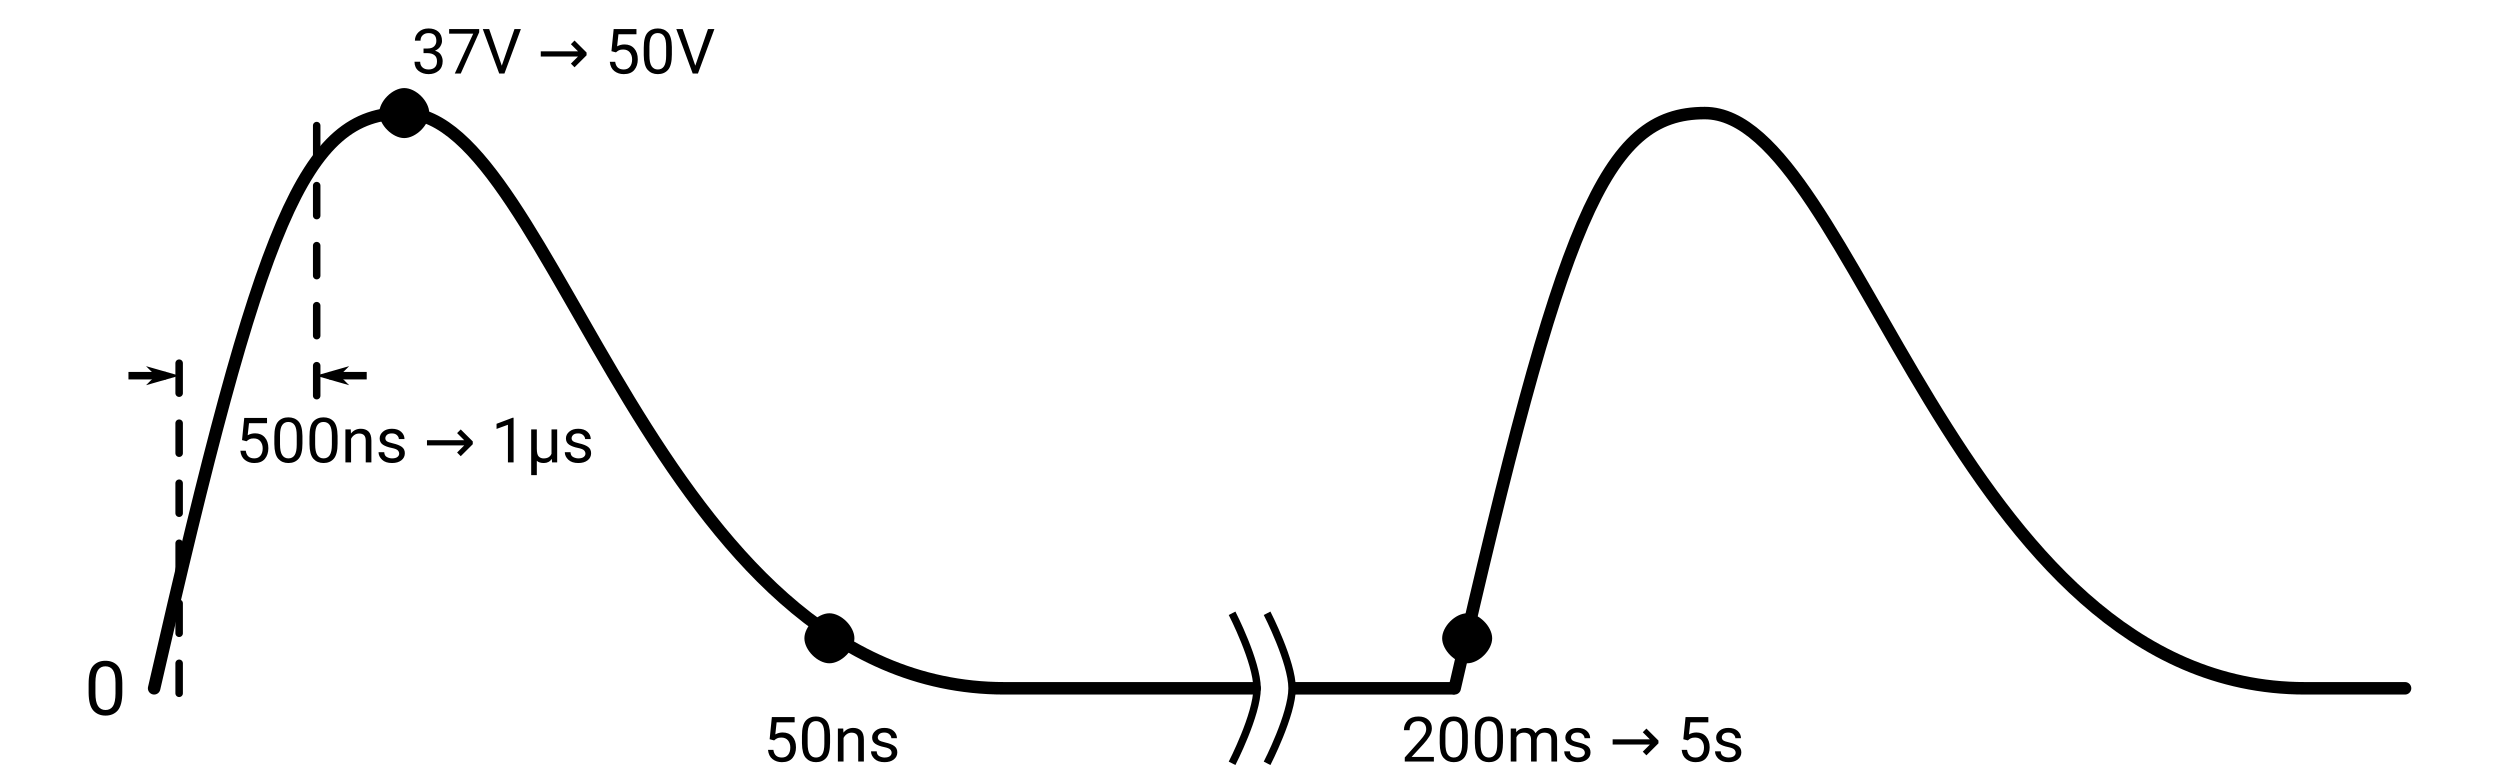
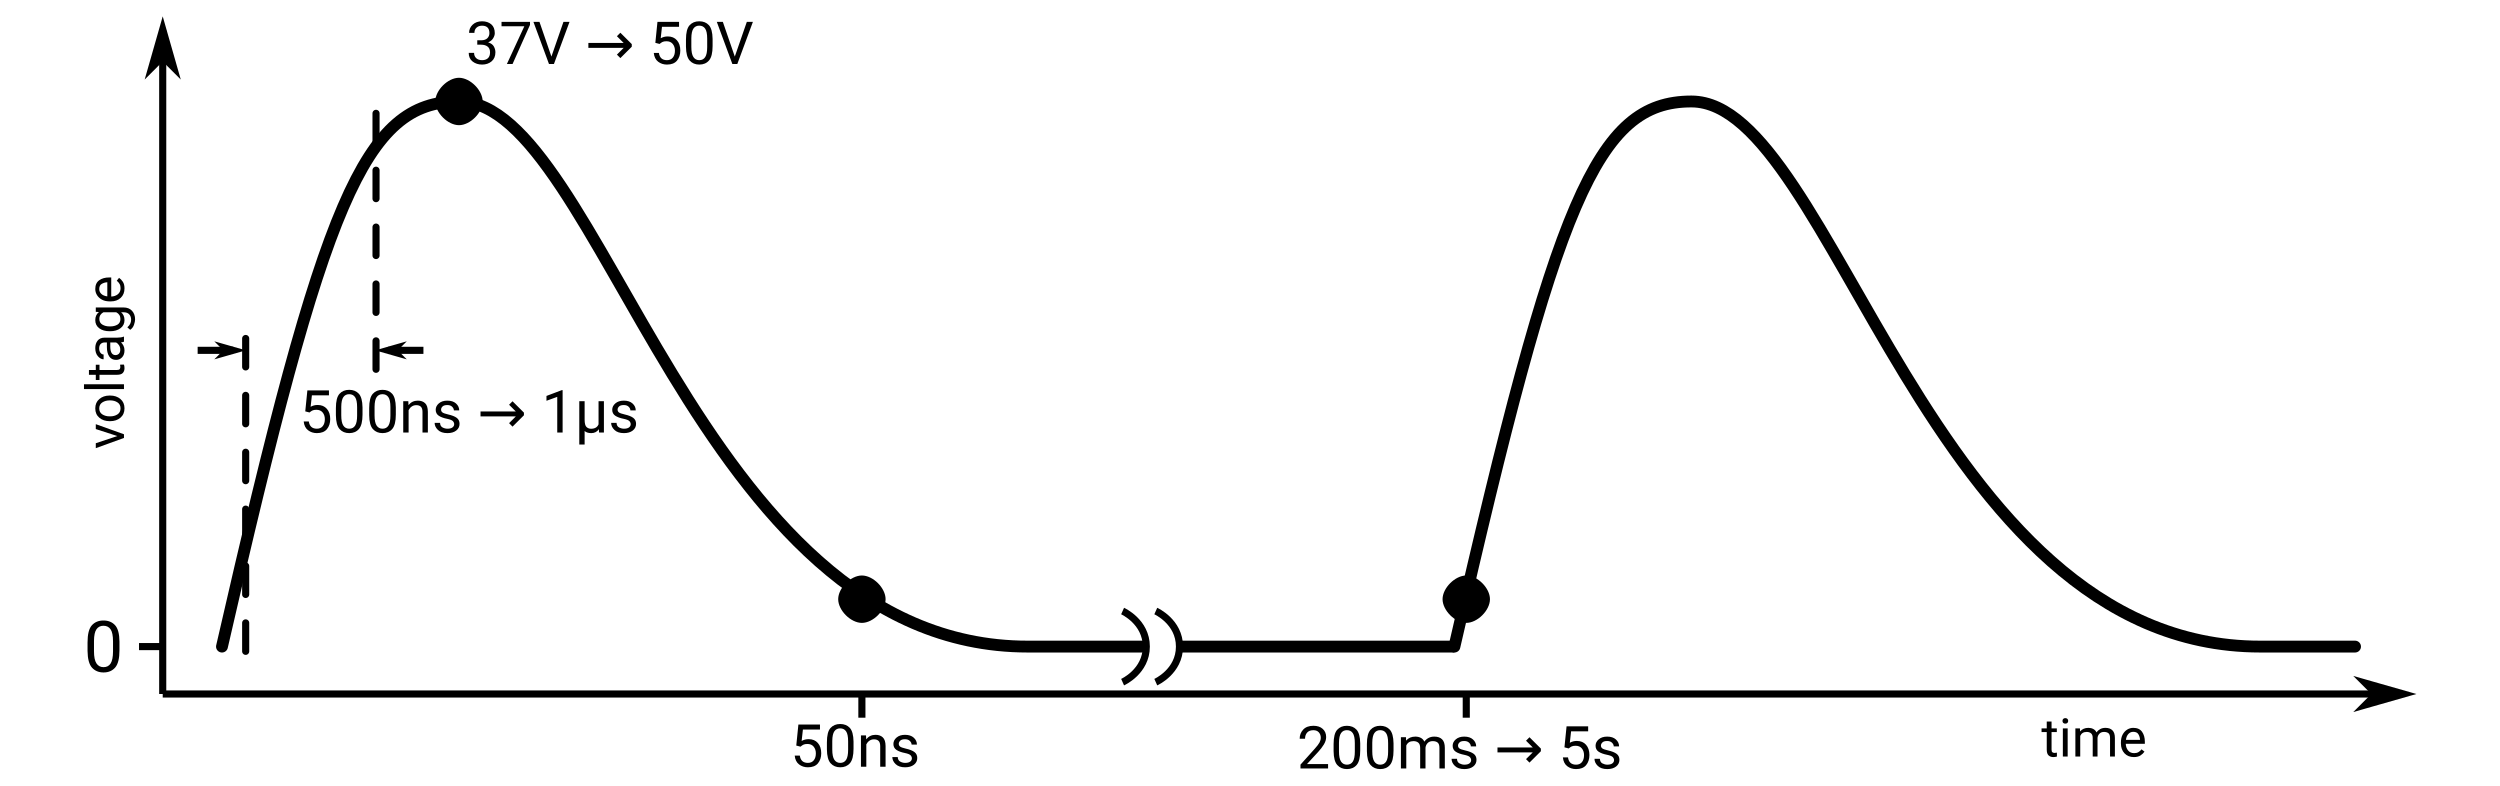
- <svg xmlns="http://www.w3.org/2000/svg" width="282.108mm" height="88.331mm" viewBox="0 0 999.596 312.984" id="svg2" version="1.1">
+ <svg xmlns="http://www.w3.org/2000/svg" width="297.693mm" height="93.578mm" viewBox="0 0 1054.819 331.576" id="svg2" version="1.1">
  <defs id="defs4">
+     <marker style="overflow:visible" id="marker4414" refX="0" refY="0" orient="auto">
+       <path transform="matrix(0.4,0,0,0.4,4,0)" style="fill:#000000;fill-opacity:1;fill-rule:evenodd;stroke:#000000;stroke-width:1pt;stroke-opacity:1" d="M 0,0 5,-5 -12.5,0 5,5 0,0 Z" id="path4416" />
+     </marker>
    <marker orient="auto" refY="0" refX="0" id="Arrow2Mstart" style="overflow:visible">
      <path id="path4295" style="fill-rule:evenodd;stroke-width:0.625;stroke-linejoin:round" d="M 8.719,4.034 -2.207,0.016 8.719,-4.002 c -1.745,2.372 -1.735,5.617 -6e-7,8.035 z" transform="scale(0.6,0.6)" />
    </marker>
    <marker orient="auto" refY="0" refX="0" id="marker4650" style="overflow:visible">
      <path id="path4652" style="fill:#000000;fill-opacity:1;fill-rule:evenodd;stroke:#000000;stroke-width:0.625;stroke-linejoin:round;stroke-opacity:1" d="M 8.719,4.034 -2.207,0.016 8.719,-4.002 c -1.745,2.372 -1.735,5.617 -6e-7,8.035 z" transform="scale(0.6,0.6)" />
    </marker>
    <marker orient="auto" refY="0" refX="0" id="marker4617" style="overflow:visible">
      <path id="path4234" d="M 0,0 5,-5 -12.5,0 5,5 0,0 Z" style="fill:#000000;fill-opacity:1;fill-rule:evenodd;stroke:#000000;stroke-width:1pt;stroke-opacity:1" transform="matrix(0.4,0,0,0.4,4,0)" />
    </marker>
    <marker orient="auto" refY="0" refX="0" id="marker4566" style="overflow:visible">
      <path id="path4240" d="M 0,0 5,-5 -12.5,0 5,5 0,0 Z" style="fill:#000000;fill-opacity:1;fill-rule:evenodd;stroke:#000000;stroke-width:1pt;stroke-opacity:1" transform="matrix(0.2,0,0,0.2,1.2,0)" />
    </marker>
    <marker orient="auto" refY="0" refX="0" id="Arrow2Sstart" style="overflow:visible">
      <path id="path4258" style="fill:#000000;fill-opacity:1;fill-rule:evenodd;stroke:#000000;stroke-width:0.625;stroke-linejoin:round;stroke-opacity:1" d="M 8.719,4.034 -2.207,0.016 8.719,-4.002 c -1.745,2.372 -1.735,5.617 -6e-7,8.035 z" transform="matrix(0.3,0,0,0.3,-0.69,0)" />
    </marker>
    <marker orient="auto" refY="0" refX="0" id="Arrow1Sstart" style="overflow:visible">
      <path id="path4153" d="M 0,0 5,-5 -12.5,0 5,5 0,0 Z" style="fill-rule:evenodd;stroke:#000000;stroke-width:1pt" transform="matrix(0.2,0,0,0.2,1.2,0)" />
    </marker>
    <marker orient="auto" refY="0" refX="0" id="Arrow1Mstart" style="overflow:visible">
      <path id="path3769" d="M 0,0 5,-5 -12.5,0 5,5 0,0 Z" style="fill-rule:evenodd;stroke:#000000;stroke-width:1pt" transform="matrix(0.4,0,0,0.4,4,0)" />
    </marker>
    <marker orient="auto" refY="0" refX="0" id="Arrow1Mend" style="overflow:visible">
      <path id="path3772" d="M 0,0 5,-5 -12.5,0 5,5 0,0 Z" style="fill-rule:evenodd;stroke:#000000;stroke-width:1pt" transform="matrix(-0.4,0,0,-0.4,-4,0)" />
    </marker>
  </defs>
-   <g id="layer1" transform="translate(221.6274,-37.15072)">
-     <path id="path4784" d="M -160,312.362 C -117,124.362 -100,82.362 -60,82.362 3.2221976e-6,82.362 40,312.362 180,312.362 l 100,0" style="fill:none;stroke:#000000;stroke-width:5;stroke-linecap:round;stroke-linejoin:round;stroke-miterlimit:4;stroke-dasharray:none;stroke-opacity:1" />
-     <text id="text4816" y="322.978" x="-187.879" style="font-style:normal;font-variant:normal;font-weight:normal;font-stretch:normal;font-size:30px;line-height:125%;font-family:Roboto;-inkscape-font-specification:Roboto;letter-spacing:0px;word-spacing:0px;fill:#000000;fill-opacity:1;stroke:none" xml:space="preserve">
-       <tspan y="322.978" x="-187.879" id="tspan4818">0</tspan>
+   <g id="layer1" transform="translate(253.656,-39.5456)">
+     <path id="path4784" d="M -160,312.362 C -117,124.362 -100,82.362 -60,82.362 3.2221976e-6,82.362 40,312.362 180,312.362 l 48,0" style="fill:none;stroke:#000000;stroke-width:5;stroke-linecap:round;stroke-linejoin:round;stroke-miterlimit:4;stroke-dasharray:none;stroke-opacity:1" />
+     <text id="text4816" y="322.978" x="-218.408" style="font-style:normal;font-variant:normal;font-weight:normal;font-stretch:normal;font-size:30px;line-height:125%;font-family:Roboto;-inkscape-font-specification:Roboto;letter-spacing:0px;word-spacing:0px;fill:#000000;fill-opacity:1;stroke:none" xml:space="preserve">
+       <tspan y="322.978" x="-218.408" id="tspan4818">0</tspan>
    </text>
    <text xml:space="preserve" style="font-style:normal;font-variant:normal;font-weight:normal;font-stretch:normal;font-size:25px;line-height:125%;font-family:Roboto;-inkscape-font-specification:Roboto;letter-spacing:0px;word-spacing:0px;fill:#000000;fill-opacity:1;stroke:none" x="-57.051" y="66.541" id="text4876">
      <tspan id="tspan4878" x="-57.051" y="66.541">37V → 50V</tspan>
    </text>
    <text id="text4880" y="222.04" x="-127.389" style="font-style:normal;font-variant:normal;font-weight:normal;font-stretch:normal;font-size:25px;line-height:125%;font-family:Roboto;-inkscape-font-specification:Roboto;letter-spacing:0px;word-spacing:0px;fill:#000000;fill-opacity:1;stroke:none" xml:space="preserve">
      <tspan y="222.04" x="-127.389" id="tspan4882">500ns → 1µs</tspan>
    </text>
    <path id="path5082" d="m 110,282.362 c -4.714,0 -10,5.286 -10,10 0,4.714 5.286,10 10,10 4.714,0 10,-5.286 10,-10 0,-4.714 -5.286,-10 -10,-10 z" style="fill:#000000;fill-opacity:1;stroke:none" />
    <path style="fill:none;fill-rule:evenodd;stroke:#000000;stroke-width:3;stroke-linecap:round;stroke-linejoin:miter;stroke-miterlimit:4;stroke-dasharray:12, 12;stroke-dashoffset:0;stroke-opacity:1" d="m -150,314.362 0,-137" id="path4680" />
    <path style="fill:none;fill-rule:evenodd;stroke:#000000;stroke-width:3;stroke-linecap:round;stroke-linejoin:miter;stroke-miterlimit:4;stroke-dasharray:12, 12;stroke-dashoffset:0;stroke-opacity:1" d="m -95,87.362 0,110" id="path4682" />
    <path style="fill:none;fill-rule:evenodd;stroke:#000000;stroke-width:3;stroke-linecap:butt;stroke-linejoin:miter;stroke-miterlimit:4;stroke-dasharray:none;stroke-opacity:1;marker-start:url(#Arrow1Sstart)" d="m -155.265,187.362 -15,0" id="path4686" />
    <path id="path4700" d="m -90,187.362 15,0" style="fill:none;fill-rule:evenodd;stroke:#000000;stroke-width:3;stroke-linecap:butt;stroke-linejoin:miter;stroke-miterlimit:4;stroke-dasharray:none;stroke-opacity:1;marker-start:url(#Arrow1Sstart)" />
    <path id="path4224" d="m -60,72.362 c -4.714,0 -10,5.286 -10,10 0,4.714 5.286,10 10,10 4.714,0 10,-5.286 10,-10 0,-4.714 -5.286,-10 -10,-10 z" style="fill:#000000;fill-opacity:1;stroke:none" />
-     <text xml:space="preserve" style="font-style:normal;font-variant:normal;font-weight:normal;font-stretch:normal;font-size:25px;line-height:125%;font-family:Roboto;-inkscape-font-specification:Roboto;letter-spacing:0px;word-spacing:0px;fill:#000000;fill-opacity:1;stroke:none;stroke-width:1px;stroke-linecap:butt;stroke-linejoin:miter;stroke-opacity:1" x="83.571" y="341.648" id="text4334">
-       <tspan id="tspan4336" x="83.571" y="341.648">50ns</tspan>
+     <text xml:space="preserve" style="font-style:normal;font-variant:normal;font-weight:normal;font-stretch:normal;font-size:25px;line-height:125%;font-family:Roboto;-inkscape-font-specification:Roboto;letter-spacing:0px;word-spacing:0px;fill:#000000;fill-opacity:1;stroke:none;stroke-width:1px;stroke-linecap:butt;stroke-linejoin:miter;stroke-opacity:1" x="79.783" y="363.041" id="text4334">
+       <tspan id="tspan4336" x="79.783" y="363.041">50ns</tspan>
    </text>
-     <path style="fill:none;fill-rule:evenodd;stroke:#000000;stroke-width:3;stroke-linecap:butt;stroke-linejoin:miter;stroke-miterlimit:4;stroke-dasharray:none;stroke-opacity:1" d="m 271,282.362 c 0,0 10,19.459 10,30 0,10.541 -10,30 -10,30" id="path4633" />
-     <path id="path4635" d="m 285,282.362 c 0,0 10,19.459 10,30 0,10.541 -10,30 -10,30" style="fill:none;fill-rule:evenodd;stroke:#000000;stroke-width:3;stroke-linecap:butt;stroke-linejoin:miter;stroke-miterlimit:4;stroke-dasharray:none;stroke-opacity:1" />
+     <path style="fill:none;fill-rule:evenodd;stroke:#000000;stroke-width:3;stroke-linecap:butt;stroke-linejoin:miter;stroke-miterlimit:4;stroke-dasharray:none;stroke-opacity:1" d="m 220,297.362 c 0,0 10,4.459 10,15 0,10.541 -10,15 -10,15" id="path4633" />
+     <path id="path4635" d="m 234,297.362 c 0,0 10,4.459 10,15 0,10.541 -10,15 -10,15" style="fill:none;fill-rule:evenodd;stroke:#000000;stroke-width:3;stroke-linecap:butt;stroke-linejoin:miter;stroke-miterlimit:4;stroke-dasharray:none;stroke-opacity:1" />
    <path style="fill:none;stroke:#000000;stroke-width:5;stroke-linecap:round;stroke-linejoin:round;stroke-miterlimit:4;stroke-dasharray:none;stroke-opacity:1" d="M 360,312.362 C 403,124.362 420,82.362 460,82.362 c 60,0 100,230 240,230 l 40,0" id="path4637" />
-     <path style="fill:none;fill-rule:evenodd;stroke:#000000;stroke-width:5;stroke-linecap:butt;stroke-linejoin:miter;stroke-miterlimit:4;stroke-dasharray:none;stroke-opacity:1" d="m 360,312.362 -65,0" id="path4639" />
+     <path style="fill:none;fill-rule:evenodd;stroke:#000000;stroke-width:5;stroke-linecap:butt;stroke-linejoin:miter;stroke-miterlimit:4;stroke-dasharray:none;stroke-opacity:1" d="m 360,312.362 -116,0" id="path4639" />
    <path style="fill:#000000;fill-opacity:1;stroke:none" d="m 365,282.362 c -4.714,0 -10,5.286 -10,10 0,4.714 5.286,10 10,10 4.714,0 10,-5.286 10,-10 0,-4.714 -5.286,-10 -10,-10 z" id="path4641" />
-     <text id="text4643" y="341.648" x="338.571" style="font-style:normal;font-variant:normal;font-weight:normal;font-stretch:normal;font-size:25px;line-height:125%;font-family:Roboto;-inkscape-font-specification:Roboto;letter-spacing:0px;word-spacing:0px;fill:#000000;fill-opacity:1;stroke:none;stroke-width:1px;stroke-linecap:butt;stroke-linejoin:miter;stroke-opacity:1" xml:space="preserve">
-       <tspan y="341.648" x="338.571" id="tspan4645">200ms → 5s</tspan>
+     <text id="text4643" y="363.791" x="293.571" style="font-style:normal;font-variant:normal;font-weight:normal;font-stretch:normal;font-size:25px;line-height:125%;font-family:Roboto;-inkscape-font-specification:Roboto;letter-spacing:0px;word-spacing:0px;fill:#000000;fill-opacity:1;stroke:none;stroke-width:1px;stroke-linecap:butt;stroke-linejoin:miter;stroke-opacity:1" xml:space="preserve">
+       <tspan y="363.791" x="293.571" id="tspan4645">200ms → 5s</tspan>
+     </text>
+     <path style="fill:none;fill-rule:evenodd;stroke:#000000;stroke-width:3;stroke-linecap:butt;stroke-linejoin:miter;stroke-miterlimit:4;stroke-dasharray:none;stroke-opacity:1;marker-start:url(#marker4617)" d="m 760,332.362 -945,0" id="path4220" />
+     <path style="fill:none;fill-rule:evenodd;stroke:#000000;stroke-width:3;stroke-linecap:butt;stroke-linejoin:miter;stroke-miterlimit:4;stroke-dasharray:none;stroke-opacity:1" d="m 110,332.362 0,10" id="path4402" />
+     <path id="path4404" d="m 365,332.362 0,10" style="fill:none;fill-rule:evenodd;stroke:#000000;stroke-width:3;stroke-linecap:butt;stroke-linejoin:miter;stroke-miterlimit:4;stroke-dasharray:none;stroke-opacity:1" />
+     <path id="path4412" d="m -185,52.362 0,280" style="fill:none;fill-rule:evenodd;stroke:#000000;stroke-width:3;stroke-linecap:butt;stroke-linejoin:miter;stroke-miterlimit:4;stroke-dasharray:none;stroke-opacity:1;marker-start:url(#marker4414)" />
+     <path style="fill:none;fill-rule:evenodd;stroke:#000000;stroke-width:3;stroke-linecap:butt;stroke-linejoin:miter;stroke-miterlimit:4;stroke-dasharray:none;stroke-opacity:1" d="m -185,312.362 -10,0" id="path4694" />
+     <text id="text4696" y="-201.348" x="-229" style="font-style:normal;font-variant:normal;font-weight:normal;font-stretch:normal;font-size:22.5px;line-height:125%;font-family:Roboto;-inkscape-font-specification:Roboto;letter-spacing:0px;word-spacing:0px;fill:#000000;fill-opacity:1;stroke:none;stroke-width:1px;stroke-linecap:butt;stroke-linejoin:miter;stroke-opacity:1" xml:space="preserve" transform="matrix(0,-1,1,0,0,0)">
+       <tspan y="-201.348" x="-229" id="tspan4698">voltage</tspan>
+     </text>
+     <text xml:space="preserve" style="font-style:normal;font-variant:normal;font-weight:normal;font-stretch:normal;font-size:22.5px;line-height:125%;font-family:Roboto;-inkscape-font-specification:Roboto;letter-spacing:0px;word-spacing:0px;fill:#000000;fill-opacity:1;stroke:none;stroke-width:1px;stroke-linecap:butt;stroke-linejoin:miter;stroke-opacity:1" x="607.64" y="358.755" id="text4700">
+       <tspan id="tspan4702" x="607.64" y="358.755">time</tspan>
    </text>
  </g>
</svg>
